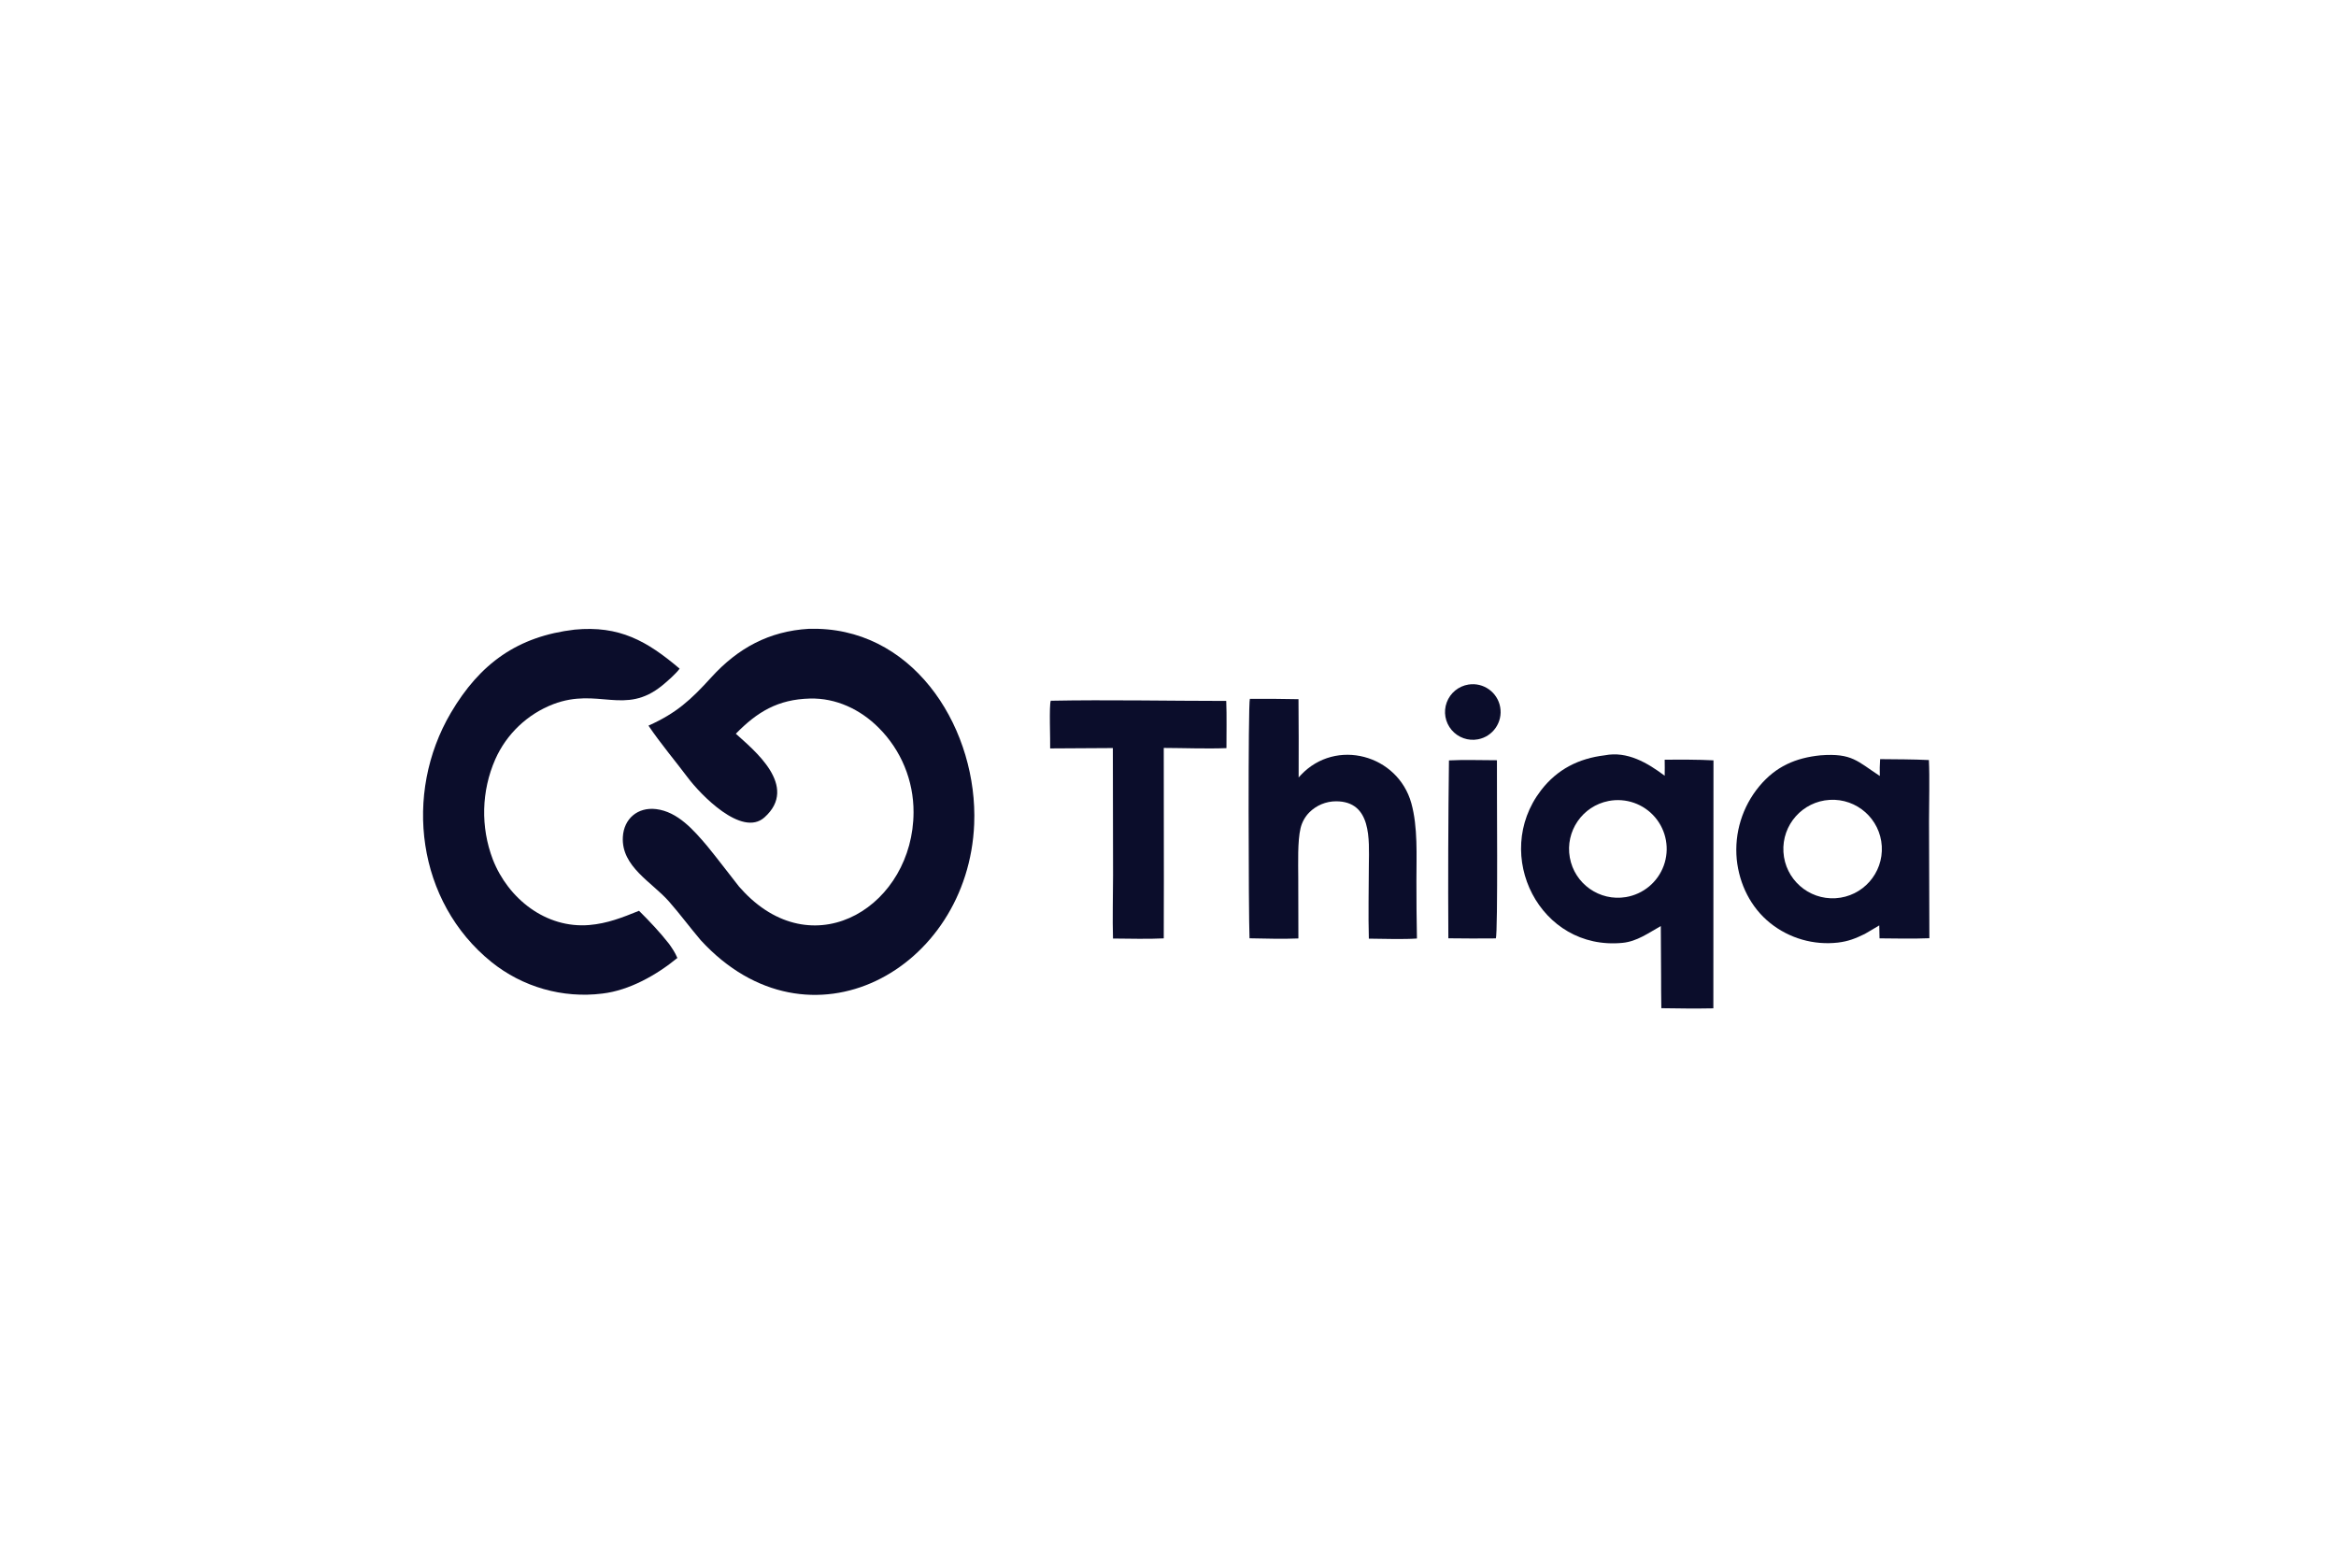
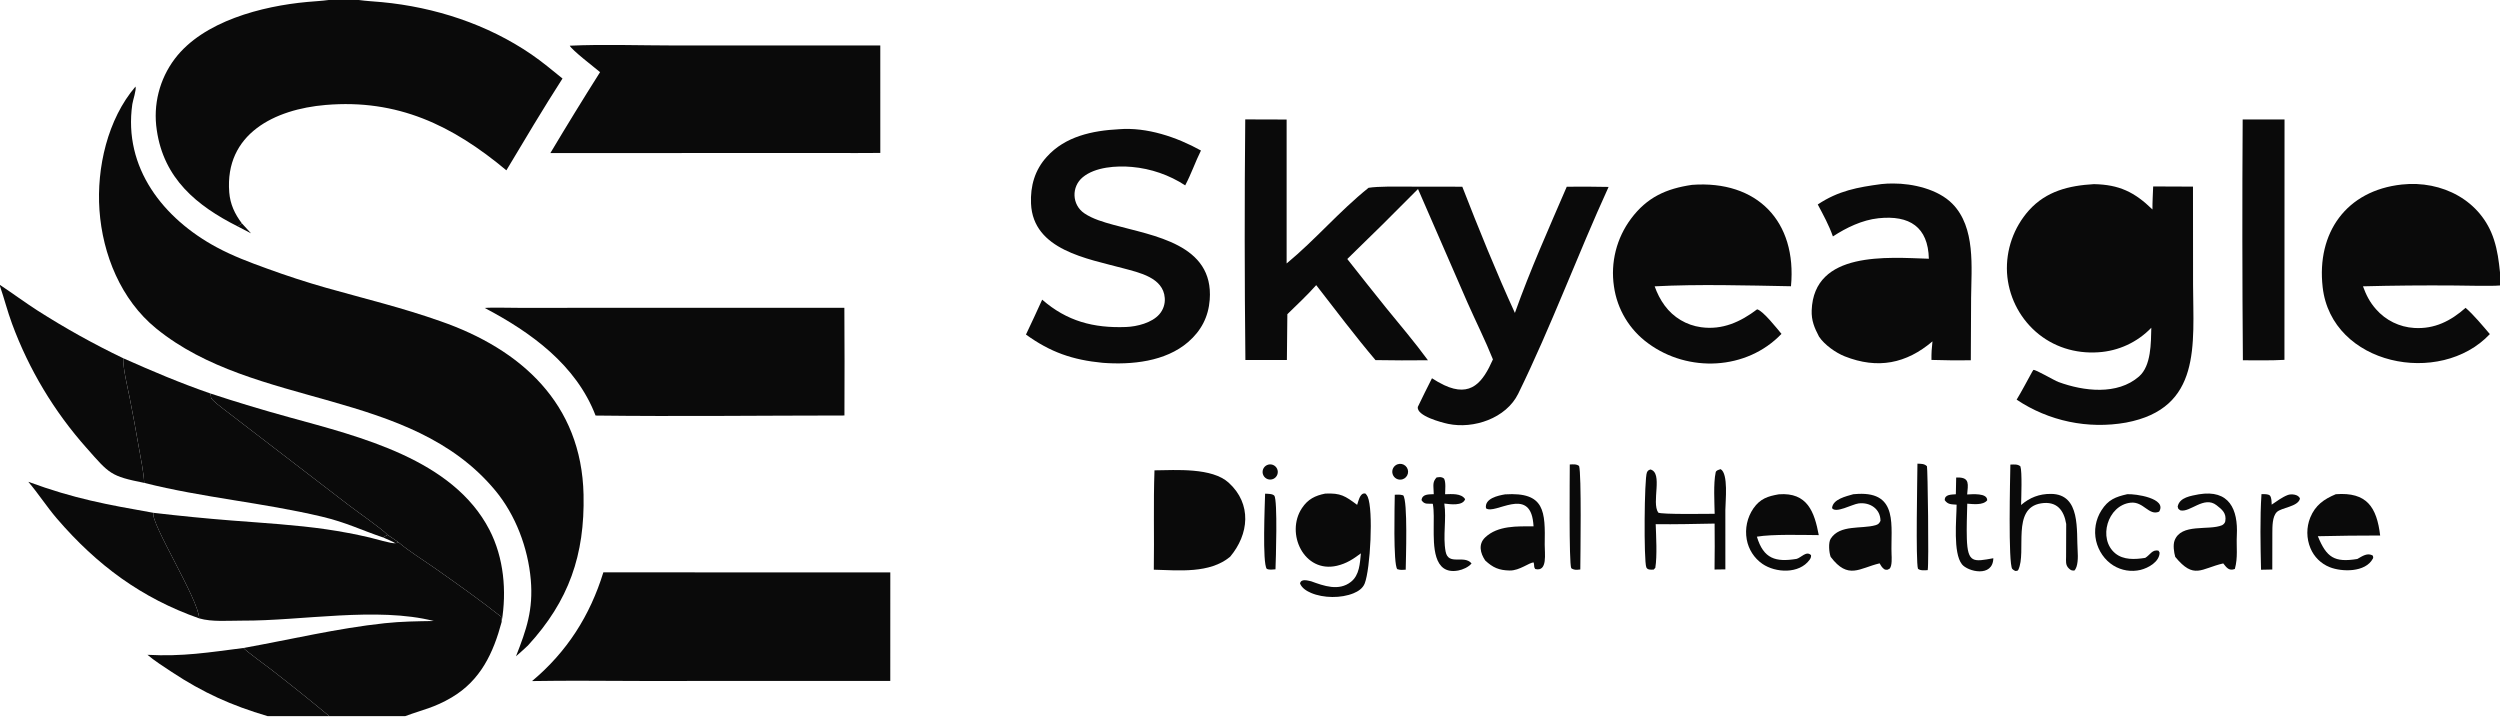
- <svg xmlns="http://www.w3.org/2000/svg" width="2528" height="1696" viewBox="0 0 2528 1696">
-   <path fill="#0B0D2B" d="M875.449 680.455C878.765 680.398 882.081 680.409 885.397 680.488C993.414 683.652 1058.24 792.261 1054.26 891.674C1047.95 1049.16 875.564 1145.09 758.344 1017.44C746.57 1003.58 736.044 989.304 724.006 975.58C705.547 954.533 672.238 937.878 674.043 905.717C675.161 885.814 690.292 873.164 710.06 875.564C733.574 878.418 750.757 898.424 765.253 915.429C776.96 929.771 788.226 944.767 799.699 959.303C801.603 961.518 803.579 963.672 805.622 965.76C883.416 1046.33 988.385 978.733 988.629 879.012C988.786 844.679 975.181 811.714 950.853 787.486C931.021 767.62 904.671 755.181 876.459 755.917C841.951 756.817 819.538 770.225 796.313 794.01C815.156 811.179 865.132 850.731 827.31 884.518C802.811 906.405 758.013 859.789 744.068 841.153C731.628 824.529 714.705 804.412 701.765 785.247C732.139 771.623 747.665 757.31 769.742 733.005C798.442 701.408 832.255 682.948 875.449 680.455Z" />
-   <path fill="#0B0D2B" d="M621.856 681.346C670.314 676.702 700.227 693.657 735.481 723.582C731.48 729.116 722.19 737.255 716.788 741.672C676.204 774.858 647.462 743.462 598.624 762.056C570.681 772.863 548.158 794.299 535.982 821.672C520.915 856.036 519.956 894.945 533.312 930.01C549.823 972.441 590.744 1004.96 637.712 1001C657.338 999.343 673.6 992.857 691.545 985.595C703.324 997.368 713.769 1008.31 724.058 1021.4C728.211 1027.4 730.136 1030.06 733.053 1036.64C710.518 1055.17 680.979 1071.79 651.87 1075.18C608.943 1080.58 565.39 1068.1 531.798 1041C451.179 975.947 436.287 859.045 487.953 771.322C519.478 717.795 560.362 688.588 621.856 681.346Z" />
-   <path fill="#0B0D2B" d="M1736.67 817.351C1761.06 812.55 1783.01 825.575 1801.51 839.478C1801.71 834.061 1801.53 827.64 1801.51 822.139C1817.77 821.96 1838.28 821.922 1854.31 822.796L1854.18 1091.16C1836.02 1091.54 1816.04 1091.31 1797.89 1091.01C1797.59 1079.41 1797.71 1067.11 1797.62 1055.45L1797.31 1002.14C1783.87 1009.63 1771.61 1018.76 1755.88 1020.3C1666.54 1029.07 1614.2 925.127 1667.52 855.423C1685.22 832.284 1708.7 820.697 1736.67 817.351ZM1759.54 970.769C1778.32 967.639 1793.97 954.644 1800.49 936.753C1807.01 918.863 1803.41 898.846 1791.05 884.359C1778.69 869.872 1759.49 863.157 1740.79 866.782C1712.41 872.284 1693.73 899.573 1698.85 928.023C1703.98 956.474 1731.02 975.521 1759.54 970.769Z" />
-   <path fill="#0B0D2B" d="M1970.27 817.358C2004.44 814.818 2009.97 823.839 2034.33 839.717C2034.18 832.976 2034.17 828.191 2034.67 821.49C2052.03 821.682 2070.14 821.626 2087.43 822.476C2088.38 841.894 2087.54 869.07 2087.57 888.986L2087.95 1015.29C2071.48 1015.98 2050.54 1015.61 2034.02 1015.43L2033.72 1001.41C2028.61 1004.55 2023.2 1007.63 2018 1010.69C2007.81 1015.62 2000.36 1018.63 1988.99 1020.01C1962.73 1023.02 1936.35 1015.42 1915.72 998.901C1894.61 982.007 1882.25 956.737 1879.5 930.049C1876.75 901.418 1885.55 872.874 1903.96 850.768C1921.68 829.427 1943.23 820.037 1970.27 817.358ZM1986.48 971.995C2015.84 970.201 2038.2 944.969 2036.45 915.61C2034.69 886.25 2009.5 863.856 1980.13 865.565C1950.71 867.278 1928.26 892.54 1930.02 921.96C1931.77 951.379 1957.07 973.793 1986.48 971.995Z" />
-   <path fill="#0B0D2B" d="M1352.59 756.226C1370.13 756.124 1387.68 756.251 1405.22 756.607C1405.45 784.853 1405.51 813.1 1405.38 841.347C1406.13 840.461 1406.92 839.595 1407.72 838.75C1445.78 798.335 1512.72 816.704 1527.32 869.168C1534.54 895.125 1532.82 926.033 1532.84 953.07C1532.8 973.914 1532.99 994.759 1533.4 1015.6C1519.8 1016.64 1495.8 1015.91 1481.36 1015.75C1480.63 990.025 1481.29 961.67 1481.37 935.75C1481.59 908.9 1484.76 867.067 1445.73 867.106C1434.94 867.155 1424.6 871.464 1416.96 879.095C1412.31 883.795 1409.03 889.68 1407.48 896.112C1404.07 910.115 1404.94 934.622 1404.96 949.669L1405.11 1015.53C1389.66 1016.23 1367.75 1015.7 1352.22 1015.37C1351.14 989.489 1350.57 761.345 1352.59 756.226Z" />
-   <path fill="#0B0D2B" d="M1137.12 758.288C1198.67 757.093 1265.1 758.486 1327.03 758.501C1327.66 774.061 1327.22 793.721 1327.26 809.575C1306.21 810.425 1280.89 809.446 1259.41 809.369L1259.53 952.245L1259.41 1015.45C1243.17 1016.32 1221.12 1015.73 1204.48 1015.62C1203.83 994.274 1204.52 968.759 1204.54 947.063L1204.32 809.496L1136.47 809.897C1136.76 800.814 1135.22 763.565 1137.12 758.288Z" />
-   <path fill="#0B0D2B" d="M1568.06 822.861C1583.21 822.012 1604.38 822.673 1619.98 822.69C1619.71 846.527 1621.24 1010.33 1618.75 1015.47C1601.63 1015.64 1584.51 1015.61 1567.39 1015.37C1567.02 951.2 1567.25 887.027 1568.06 822.861Z" />
-   <path fill="#0B0D2B" d="M1589.14 740.783C1605.36 738.199 1620.66 749.104 1623.5 765.281C1626.35 781.457 1615.69 796.925 1599.56 800.028C1588.89 802.08 1577.95 798.223 1570.93 789.936C1563.9 781.649 1561.89 770.221 1565.67 760.036C1569.44 749.851 1578.42 742.492 1589.14 740.783Z" />
+ <svg xmlns="http://www.w3.org/2000/svg" version="1.1" style="display: block;" viewBox="0 0 3142 900" width="3142" height="900" preserveAspectRatio="xMidYMid meet">
+   <path transform="translate(0,0)" fill="#0A0A0A" d="M 192.791 644.499 C 225.719 648.381 258.718 651.626 291.772 654.23 C 330.602 657.261 371.631 659.642 410.071 665.232 C 428.387 667.898 446.582 671.335 464.607 675.536 C 471.029 677.055 492.07 683.42 497.032 682.731 L 500.822 681.565 C 514.037 692.844 532.304 704.038 547.424 714.694 C 574.874 734.04 603.225 754.109 629.654 774.959 C 629.684 774.983 630.377 780.312 630.43 780.944 L 630.481 781.6 C 620.008 820.702 604.079 855.002 567.715 876.512 C 545.646 889.566 531.336 891.845 509.376 900 L 413.833 900 C 389.683 879.949 365.192 860.314 340.368 841.103 C 334.453 836.528 309.564 818.534 306.008 814.379 C 365.063 803.792 423.688 789.661 483.427 783.268 C 504.362 781.027 524.287 780.795 545.276 780.482 C 473.863 762.31 378.237 780.411 304.755 780.006 C 287.496 779.911 266.54 781.929 250.265 777.156 C 250.15 754.233 188.796 657.085 192.791 644.499 z" />
+   <path transform="translate(0,0)" fill="#0A0A0A" d="M 154.897 450.242 C 192.971 467.146 225.15 480.868 264.623 494.601 C 264.834 496.167 265.096 498.103 265.407 500.409 C 268.568 504.728 276.867 510.968 280.947 514.073 L 437.837 634.519 C 448.19 642.574 480.8 665.22 487.135 672.22 C 485.249 673.247 483.348 674.112 481.83 675.6 C 453.468 666.051 435.695 656.721 404.295 649.267 C 330.178 631.671 254.947 625.488 181.253 606.877 C 180.527 593.353 176.722 574.754 174.258 561.005 C 170.702 540.316 166.889 519.672 162.82 499.078 C 160.171 486.032 154.482 462.594 154.897 450.242 z" />
+   <path transform="translate(0,0)" fill="#0A0A0A" d="M 0 358.112 C 15.892 368.686 30.936 379.821 47.033 390.211 C 81.742 412.383 117.763 432.43 154.897 450.242 C 154.482 462.594 160.171 486.032 162.82 499.078 C 166.889 519.672 170.702 540.316 174.258 561.005 C 176.722 574.754 180.527 593.353 181.253 606.877 C 138.861 598.427 137.558 595.61 108.778 562.989 C 68.08 517.252 36.315 464.292 15.128 406.852 C 9.274 391.023 5.412 375.406 0 359.711 L 0 358.112 z" />
+   <path transform="translate(0,0)" fill="#0A0A0A" d="M 35.558 605.519 C 93.987 626.98 133.721 634.008 192.791 644.499 C 188.796 657.085 250.15 754.233 250.265 777.156 C 177.711 751.637 121.853 710.24 71.631 651.887 C 58.769 636.943 48.368 620.482 35.558 605.519 z" />
+   <path transform="translate(0,0)" fill="#0A0A0A" d="M 185.347 822.963 C 229.327 825.391 262.463 819.959 306.008 814.379 C 309.564 818.534 334.453 836.528 340.368 841.103 C 365.192 860.314 389.683 879.949 413.833 900 L 336.219 900 C 290.922 886.62 255.28 870.636 215.63 844.384 C 206.358 838.245 193.648 830.158 185.347 822.963 z" />
+   <path transform="translate(0,0)" fill="#0A0A0A" d="M 487.135 672.22 C 491.735 675.288 496.349 678.314 500.822 681.565 L 497.032 682.731 C 493.439 680.557 485.93 677.425 481.83 675.6 C 483.348 674.112 485.249 673.247 487.135 672.22 z" />
+   <path transform="translate(0,0)" fill="#0A0A0A" d="M 413.071 0 L 450.891 0 C 460.479 1.359 470.255 1.77 479.919 2.686 C 546.473 8.996 612.549 30.484 667.911 68.393 C 681.615 77.776 694.07 88.279 706.953 98.68 C 683.407 135.3 658.711 176.701 636.416 214.059 C 568.511 157.369 499.62 124.269 409.201 131.915 C 345.307 137.318 282.315 168.142 288.115 241.747 C 289.31 256.717 295.022 268.861 303.983 280.72 C 302.317 281.971 300.497 283.406 298.812 284.588 C 247.056 258.532 205.778 224.352 197.033 163.427 C 192.223 131.742 200.392 99.456 219.693 73.871 C 255.552 26.521 329.489 7.677 385.978 2.466 C 395.016 1.632 404.062 1.241 413.071 0 z" />
+   <path transform="translate(0,0)" fill="#0A0A0A" d="M 3129.24 419.9 C 3066.62 486.427 2930.26 459.02 2919.12 360.923 C 2911.33 292.462 2948.89 239.445 3018.64 231.902 C 3068.8 226.478 3118.55 251.662 3134.45 301.315 C 3138.95 315.42 3140.43 327.659 3142 342.252 L 3142 358.777 C 3129.78 359.845 3098.56 358.844 3085.17 358.822 C 3046.7 358.505 3008.23 358.846 2969.77 359.844 C 2973.87 370.895 2978.19 379.576 2986.08 388.543 C 2998.29 402.56 3015.62 411.078 3034.17 412.178 C 3059.77 413.771 3080.12 403.369 3098.76 386.884 C 3109.05 395.786 3120.29 409.478 3129.24 419.9 z" />
+   <path transform="translate(0,0)" fill="#0A0A0A" d="M 264.623 494.601 C 297.562 505.428 330.765 515.436 364.201 524.616 C 452.393 549 569.238 577.103 615.139 665.916 C 633.301 701.056 636.957 742.954 630.481 781.6 L 630.43 780.944 C 630.377 780.312 629.684 774.983 629.654 774.959 C 603.225 754.109 574.874 734.04 547.424 714.694 C 532.304 704.038 514.037 692.844 500.822 681.565 C 496.349 678.314 491.735 675.288 487.135 672.22 C 480.8 665.22 448.19 642.574 437.837 634.519 L 280.947 514.073 C 276.867 510.968 268.568 504.728 265.407 500.409 C 265.096 498.103 264.834 496.167 264.623 494.601 z" />
+   <path transform="translate(0,0)" fill="#0A0A0A" d="M 303.983 280.72 L 315.51 293.285 L 298.812 284.588 C 300.497 283.406 302.317 281.971 303.983 280.72 z" />
+   <path transform="translate(0,0)" fill="#0A0A0A" d="M 170.322 108.766 C 171.569 113.156 167.034 125.834 166.293 130.983 C 154.805 210.882 205.304 274.786 272.341 310.808 C 292.745 321.772 313.63 329.625 335.531 337.531 C 360.179 346.549 385.148 354.661 410.39 361.851 C 459.153 375.583 505.702 386.799 553.373 403.635 C 654.846 438.832 730.958 507.241 733.409 621.694 C 735.027 697.287 715.087 755.164 663.49 811.288 C 658.863 815.806 653.371 820.492 648.494 824.829 C 661.723 791.124 670.306 766.236 667.088 728.61 C 663.597 688.59 648.053 647.197 622.292 616.237 C 515.25 487.589 320.586 514.208 196.104 412.671 C 152.071 376.755 128.895 319.847 124.995 263.98 C 121.299 211.031 135.19 149.746 170.322 108.766 z" />
+   <path transform="translate(0,0)" fill="#0A0A0A" d="M 1565.02 150.067 L 1617.03 150.221 L 1617.03 331.117 C 1653.56 300.965 1682.54 266.127 1719.98 236.034 C 1732.51 234.08 1754.4 234.536 1767.48 234.551 L 1837.82 234.658 C 1857.96 286.403 1880.81 342.923 1903.92 393.301 C 1923.07 339.422 1946.48 287.19 1969.1 234.674 C 1986.63 234.475 2004.15 234.56 2021.67 234.927 C 1982.63 320.39 1949.4 410.498 1908.11 494.769 C 1892.91 525.788 1851.95 539.452 1820 532.727 C 1811.97 531.035 1779.81 522.658 1781.95 511.311 C 1787.73 499.27 1793.65 487.297 1799.71 475.394 C 1804.63 478.636 1809.77 481.538 1815.09 484.079 C 1848.96 499.928 1863.82 480.012 1876.32 451.687 C 1866.96 428.224 1854.67 403.711 1844.38 380.418 L 1782.15 237.531 C 1752.86 267.197 1723.23 296.527 1693.26 325.515 C 1709.51 345.917 1725.64 366.739 1742.07 386.929 C 1760.12 409.116 1777.69 429.646 1794.63 452.76 C 1772.67 453.028 1750.7 452.967 1728.73 452.577 C 1703.41 422.684 1678.32 389.428 1654.21 358.349 C 1643.44 370.545 1629.73 383.382 1617.95 394.869 L 1617.36 452.461 L 1565.21 452.461 C 1564.13 351.666 1564.07 250.863 1565.02 150.067 z" />
+   <path transform="translate(0,0)" fill="#0A0A0A" d="M 758.28 719.335 L 1118.94 719.381 L 1118.9 855.789 L 1031.25 855.819 L 805.678 855.844 C 759.885 855.796 714.482 855.148 668.682 855.969 C 712.609 819.21 741.55 773.728 758.28 719.335 z" />
+   <path transform="translate(0,0)" fill="#0A0A0A" d="M 2631.69 231.423 C 2663.35 232.053 2682.62 241.314 2705.21 263.264 C 2705.12 254.132 2705.76 243.554 2706.1 234.329 L 2756.14 234.538 L 2756.24 357.99 C 2756.47 433.029 2767.21 513.209 2672 531.112 C 2624.17 539.622 2574.9 529.295 2534.52 502.294 C 2541.11 491.355 2547.66 478.864 2553.86 467.581 L 2555.52 464.909 C 2558.11 464.099 2581.6 478.089 2587.12 480.12 C 2618.58 491.681 2661.08 496.991 2688.36 473.129 C 2703.75 459.665 2703.28 431.051 2703.77 411.921 C 2686.23 430.188 2662.46 441.192 2637.18 442.747 C 2608.26 444.698 2580.3 436.034 2558.45 416.805 C 2537.08 397.888 2524.11 371.246 2522.41 342.757 C 2520.91 314.019 2530.81 285.85 2549.97 264.377 C 2571.7 240.172 2600.38 233.195 2631.69 231.423 z" />
+   <path transform="translate(0,0)" fill="#0A0A0A" d="M 716.097 57.441 C 755.263 55.476 808.003 57.157 848.291 57.16 L 1106.35 57.154 L 1106.37 192.207 C 1086 192.365 1065.62 192.393 1045.25 192.29 L 691.704 192.37 C 712.076 158.194 732.902 124.291 754.175 90.668 C 747.469 85.014 718.521 62.807 716.097 57.441 z" />
+   <path transform="translate(0,0)" fill="#0A0A0A" d="M 609.177 387.05 C 615.08 386.276 643.084 386.887 650.852 386.888 L 744.032 386.885 L 1061.2 386.824 C 1061.47 431.948 1061.5 477.072 1061.29 522.196 C 957.758 522.247 851.814 523.545 748.511 522.269 C 724.108 458.603 667.244 417.533 609.177 387.05 z" />
+   <path transform="translate(0,0)" fill="#0A0A0A" d="M 2126.56 232.327 C 2208.39 226.272 2258.63 278.225 2250.9 359.764 C 2195.83 358.75 2134.07 356.97 2079.57 359.868 C 2082.6 368.361 2086.78 376.777 2092.17 384.013 C 2103.08 398.925 2119.58 408.756 2137.88 411.245 C 2164.79 414.982 2187.48 404.578 2208.36 388.751 C 2215.86 390.576 2233.62 413.215 2238.96 419.608 C 2195.15 465.428 2121.7 468.552 2071.5 431.571 C 2047.98 414.549 2032.42 388.673 2028.41 359.919 C 2023.95 329.839 2031.68 299.222 2049.88 274.861 C 2070.02 247.892 2094.11 237.071 2126.56 232.327 z" />
+   <path transform="translate(0,0)" fill="#0A0A0A" d="M 1406.17 162.425 C 1441.39 159.531 1478.99 172.333 1509.37 189.174 C 1502.21 203.52 1497.38 218.139 1489.57 232.965 C 1469.48 219.874 1446.49 211.921 1422.61 209.806 C 1403.27 208.104 1376.57 209.717 1360.83 222.721 C 1346.32 234.708 1347.03 257.345 1362.77 268.075 C 1373.3 275.228 1386.86 279.114 1399.06 282.482 C 1450.05 296.573 1525.61 306.765 1520.38 376.653 C 1518.76 398.292 1509.61 415.756 1493.19 429.932 C 1464.63 454.576 1422.08 458.739 1385.75 455.983 C 1347.95 452.333 1320.13 442.659 1289.43 420.471 C 1296.36 405.92 1303.16 391.3 1309.81 376.615 C 1340.81 403.649 1374.33 412.561 1415.35 410.97 C 1429.06 410.439 1447.68 405.744 1457.06 394.992 C 1461.99 389.367 1464.45 381.996 1463.88 374.54 C 1462.06 348.795 1431.54 342.567 1411.54 337.148 C 1366.82 325.036 1298.35 314.386 1295.79 255.922 C 1294.82 233.826 1300.54 213.603 1315.63 197.065 C 1338.79 171.336 1373.03 164.161 1406.17 162.425 z" />
+   <path transform="translate(0,0)" fill="#0A0A0A" d="M 2364.58 231.338 C 2369.45 230.824 2374.35 230.585 2379.25 230.622 C 2404.11 230.595 2435.7 237.782 2453.71 256.044 C 2483.14 285.888 2477.63 335.866 2477.28 374.503 L 2476.91 452.812 C 2460.42 453.025 2443.94 452.869 2427.46 452.346 C 2427.36 443.367 2427.75 438.004 2428.72 429.041 C 2395.87 456.991 2359.96 464.256 2318.52 447.878 C 2307.09 443.36 2293.07 433.421 2286.17 423.107 C 2280.36 412.032 2276.47 402.857 2276.93 390.079 C 2279.62 315.006 2372.29 323.552 2424.19 325.185 C 2423.23 285.202 2399.93 270.179 2360.82 274.299 C 2340.5 276.441 2320.6 286.039 2303.59 297.148 C 2298.5 282.721 2291.71 270.435 2284.56 256.981 C 2310.56 239.668 2334.65 235.329 2364.58 231.338 z" />
+   <path transform="translate(0,0)" fill="#0A0A0A" d="M 2818.59 150.127 L 2871.2 150.127 L 2871.09 452.263 C 2853.85 453.197 2836.15 452.878 2818.86 452.795 C 2818.06 351.908 2817.97 251.016 2818.59 150.127 z" />
+   <path transform="translate(0,0)" fill="#0A0A0A" d="M 1450.95 591.118 C 1478.37 590.805 1523.24 587.576 1544.22 606.665 C 1573.63 633.428 1569.75 671.545 1545.97 699.771 C 1520.29 721.028 1481.7 716.832 1450.1 715.991 C 1450.79 674.115 1449.47 633.2 1450.95 591.118 z" />
+   <path transform="translate(0,0)" fill="#0A0A0A" d="M 1665.57 620.344 C 1685.2 619.513 1690.44 623.265 1705.66 634.499 C 1706.19 632.726 1706.74 630.96 1707.31 629.2 C 1708.56 625.295 1711.23 618.682 1716.24 620.39 C 1717.28 621.613 1718.28 622.898 1718.93 624.381 C 1726.21 640.89 1722.26 715.312 1715.16 733.309 C 1712.74 739.443 1707.08 743.154 1701.19 745.588 C 1685.53 752.059 1663.31 751.828 1647.73 745.191 C 1642.16 742.82 1636.22 739.159 1633.88 733.331 C 1635.12 727.027 1643.16 729.549 1647.83 730.552 C 1663.72 736.341 1682.64 743.318 1697.88 731.262 C 1708.66 722.739 1709.1 708.033 1710.37 695.445 C 1700.56 702.736 1692.3 708.235 1680.27 711.05 C 1638.83 720.744 1615.29 670.223 1636.28 638.622 C 1643.74 627.384 1652.77 622.912 1665.57 620.344 z" />
+   <path transform="translate(0,0)" fill="#0A0A0A" d="M 2935.66 621.118 C 2974.68 618.217 2987.07 637.332 2991.39 673.027 C 2965.28 673.015 2939.17 673.315 2913.07 673.927 C 2924 700.691 2933.89 707.226 2962.7 702.521 C 2968.81 699.099 2975.59 694.064 2982.25 698.431 C 2982.5 699.845 2982.95 700.711 2982.29 701.953 C 2972.83 719.821 2942.95 718.772 2928.14 712.874 C 2917.09 708.557 2908.29 699.915 2903.77 688.951 C 2898.65 676.654 2898.55 662.837 2903.52 650.474 C 2909.92 634.906 2920.78 627.308 2935.66 621.118 z" />
+   <path transform="translate(0,0)" fill="#0A0A0A" d="M 2235.6 621.254 C 2271.66 618.466 2280.4 643.547 2285.82 672.536 C 2264.72 672.384 2227.41 671.211 2208.05 674.491 C 2216.43 702.492 2231.75 706.686 2257.98 702.402 C 2263.52 700.959 2270.4 691.783 2276.12 697.756 C 2276.33 700.011 2275.59 701.798 2274.28 703.59 C 2261.15 721.591 2231.61 720.085 2214.99 708.669 C 2204.6 701.459 2197.5 690.403 2195.29 677.948 C 2192.86 664.361 2195.87 650.365 2203.66 638.977 C 2212.28 626.653 2221.81 623.659 2235.6 621.254 z" />
+   <path transform="translate(0,0)" fill="#0A0A0A" d="M 1891.59 621.316 C 1941.85 618.082 1942.11 642.726 1941.39 684.619 C 1941.21 694.96 1945.43 719.159 1929.47 715.137 C 1927.36 712.257 1928.64 711.236 1927.55 706.926 C 1922.2 706.671 1909.85 717.282 1897.36 717.018 C 1883.88 716.733 1876.31 713.426 1866.62 704.423 C 1860.41 695.284 1857.66 683.879 1866.58 675.407 C 1882.49 660.301 1907.05 661.489 1927.38 661.51 C 1927.27 660.01 1927.13 658.511 1926.98 657.014 C 1922.23 610.723 1878.31 647.542 1867.6 638.787 C 1865.51 626.429 1882.92 622.774 1891.59 621.316 z" />
+   <path transform="translate(0,0)" fill="#0A0A0A" d="M 2763.54 621.239 C 2801.73 614.942 2812.92 640.13 2811.25 672.723 C 2810.49 687.447 2812.85 700.174 2808.77 715.083 C 2801.36 717.834 2798.52 713.532 2794.17 708.092 C 2766 714.572 2757.58 728.677 2733.85 699.908 C 2732.15 693.978 2730.95 685.017 2732.94 679.528 C 2741.07 657.199 2775.98 667.192 2792.7 660.095 C 2794.53 659.14 2796.38 657.223 2796.74 655.135 C 2798.49 644.83 2792.55 640.279 2785.71 634.943 C 2770.05 622.727 2752.49 644.466 2740.27 641.417 C 2737.17 639.049 2737.92 640.283 2736.9 636.615 C 2739.28 624.839 2753.81 623.218 2763.54 621.239 z" />
+   <path transform="translate(0,0)" fill="#0A0A0A" d="M 2329.23 621.14 C 2331.18 620.972 2333.14 620.837 2335.1 620.735 C 2386.51 618.168 2376.02 662.187 2377.3 696.279 C 2377.48 700.823 2378.13 711.278 2374.92 714.648 C 2371.38 716.458 2372.84 716.268 2368.92 715.843 C 2365.44 713.781 2364.38 711.449 2362.31 708.012 C 2336.89 714.003 2322.85 729.008 2300.79 699.886 C 2298.74 694.476 2297.68 682.012 2300.79 677.106 C 2312.27 658.989 2339.34 665.121 2357.1 660.092 C 2360.75 659.058 2361.85 657.698 2363.4 654.583 C 2363.39 639.705 2350.36 630.871 2335.86 632.706 C 2327.84 633.721 2306.99 645.647 2302.53 638.573 C 2303.43 627.358 2320.1 623.811 2329.23 621.14 z" />
+   <path transform="translate(0,0)" fill="#0A0A0A" d="M 2162.5 589.634 C 2172.41 595.277 2168.49 629.768 2168.42 640.976 L 2168.44 715.592 L 2154.83 715.781 C 2155.11 696.534 2155.14 677.283 2154.92 658.035 C 2130.04 658.469 2105.79 659.124 2080.89 658.767 C 2081.36 673.125 2082.87 698.777 2080.4 713.627 C 2079.58 714.519 2078.88 715.276 2078.3 715.896 C 2076.36 715.899 2073.78 716.128 2071.94 715.53 C 2070.54 715.073 2069.61 714.266 2069.06 712.909 C 2065.83 704.845 2066.51 601.012 2069.85 593.762 C 2070.95 591.367 2071.9 590.847 2074.3 590.024 C 2090.41 594.438 2075.3 631.232 2084.06 644.209 C 2087.51 646.757 2145.98 645.746 2154.99 645.73 C 2154.76 631.663 2153.28 607.595 2156.25 593.708 C 2156.81 591.04 2160.02 590.503 2162.5 589.634 z" />
+   <path transform="translate(0,0)" fill="#0A0A0A" d="M 2526.64 583.894 C 2531.23 583.773 2535.76 583.143 2539.22 586.084 C 2541.6 592.864 2540.27 625.529 2540.12 634.663 C 2550.91 625.337 2563.11 620.568 2577.75 620.731 C 2615.47 621.032 2609.43 667.206 2611.22 692.956 C 2611.66 699.262 2611.83 712.746 2606.97 717.103 C 2603.58 717.029 2602.79 716.844 2600.24 714.504 C 2595.65 710.293 2596.63 705.062 2596.66 699.589 C 2596.71 685.892 2596.76 672.231 2596.81 658.551 C 2593.94 640.988 2584.85 629.528 2565.28 632.597 C 2527.53 638.521 2547.44 693.375 2536.6 716.151 C 2535.85 717.726 2534.28 717.487 2532.79 717.582 C 2531.5 716.878 2530.09 716.188 2529.09 715.098 C 2523.69 709.206 2526.36 599.498 2526.64 583.894 z" />
+   <path transform="translate(0,0)" fill="#0A0A0A" d="M 2673.46 621.122 C 2683.54 620.46 2724 626.198 2713.58 643.049 C 2700.71 648.67 2694.05 629.943 2677.73 631.776 C 2648.66 635.041 2636.36 677.291 2658.48 695.464 C 2668.74 703.892 2682.98 703.225 2696.11 701.143 C 2702.28 697.512 2704.98 690.083 2712.88 692.164 L 2714.18 694.524 C 2714.06 705.987 2700.15 713.805 2690.24 716.254 C 2678.61 719.01 2666.35 717.037 2656.17 710.767 C 2645.07 703.918 2637.33 692.403 2634.39 679.767 C 2631.42 666.622 2633.82 652.833 2641.05 641.462 C 2649.58 627.928 2658.92 624.432 2673.46 621.122 z" />
+   <path transform="translate(0,0)" fill="#0A0A0A" d="M 1805.52 600.05 C 1809.91 599.524 1811.65 599.071 1814.88 601.438 C 1817.37 606.277 1816.29 615.185 1816.18 621.153 C 1824.29 620.994 1836.57 619.72 1841.37 627.359 C 1838.36 636.142 1822.55 633.752 1815.22 632.878 C 1818.14 652.366 1813.2 673.774 1816.83 693.114 C 1820.27 711.437 1840.05 696.742 1849.44 708.154 C 1845.64 712.772 1838.46 715.952 1832.66 717.03 C 1800.61 722.982 1801.9 684.35 1801.87 663.368 C 1801.85 654.198 1802.43 642.699 1800.84 633.651 L 1800.75 633.146 C 1794.57 632.758 1790.25 634.473 1786.57 628.575 C 1787.52 620.663 1795.66 621.44 1801.94 621.074 C 1801.87 619.662 1801.8 618.249 1801.75 616.836 C 1801.47 609.362 1800.49 605.47 1805.52 600.05 z" />
+   <path transform="translate(0,0)" fill="#0A0A0A" d="M 2458.52 600.16 C 2459.28 600.133 2460.03 600.119 2460.78 600.117 C 2476.06 600.099 2473.27 609.403 2472.33 621.432 C 2478.52 621.217 2497.78 619.223 2497.5 628.791 C 2492.24 635.272 2479.82 633.52 2472.45 633.028 C 2472.13 647.638 2471.47 662.443 2471.93 677.033 C 2472.91 708.126 2480.53 706.045 2505.21 701.596 C 2504.7 726.066 2473.15 718.481 2465.78 709.215 C 2454.39 694.899 2458.93 652.981 2459.08 634.262 C 2452.63 633.72 2448.27 634.369 2444.19 628.685 C 2443.81 621.259 2452.52 621.661 2458.11 621.174 L 2458.52 600.16 z" />
+   <path transform="translate(0,0)" fill="#0A0A0A" d="M 2842.22 621.067 C 2845.89 621.081 2850.13 620.613 2852.87 622.836 C 2855.07 625.803 2854.84 630.407 2855.05 634.226 C 2861.09 630.125 2868.54 624.65 2875.36 622.09 C 2879.64 620.479 2889.05 621.244 2890.59 626.756 C 2888.15 636.869 2867.37 637.873 2861.58 643.488 C 2855.68 649.223 2855.97 662.029 2855.88 669.75 L 2855.82 715.759 L 2841.67 716.05 C 2840.99 686.113 2840.25 650.569 2842.22 621.067 z" />
+   <path transform="translate(0,0)" fill="#0A0A0A" d="M 2409.84 582.733 C 2414.32 582.925 2418.66 582.683 2421.8 586.006 C 2422.73 588.287 2424.36 707.547 2422.75 716.531 C 2418.96 716.795 2413.5 717.361 2410.52 714.851 C 2407.53 706.313 2409.76 598.319 2409.84 582.733 z" />
+   <path transform="translate(0,0)" fill="#0A0A0A" d="M 1972.89 583.753 C 1976.99 583.583 1981.44 583.045 1984.6 585.673 C 1987.75 595.527 1986.26 698.05 1986.13 715.659 C 1985.63 715.744 1985.13 715.817 1984.63 715.878 C 1980.97 716.347 1977.67 716.343 1974.72 714.065 C 1971.73 707.53 1972.91 598.351 1972.89 583.753 z" />
+   <path transform="translate(0,0)" fill="#0A0A0A" d="M 1589.98 620.465 C 1593.09 620.619 1599.4 620.424 1601.54 622.987 C 1605.89 628.225 1603.47 704.757 1603.03 715.528 C 1599.44 715.767 1595.1 716.502 1592.04 714.87 C 1586.44 707.929 1589.65 634.043 1589.98 620.465 z" />
+   <path transform="translate(0,0)" fill="#0A0A0A" d="M 1752.95 621.769 C 1757.22 621.619 1759.38 621.362 1763.5 622.523 C 1769.5 628.975 1766.85 703.725 1766.7 715.988 C 1762.62 716.234 1760.07 716.616 1756.13 715.336 C 1750.77 709.644 1752.85 632.92 1752.95 621.769 z" />
+   <path transform="translate(0,0)" fill="#0A0A0A" d="M 1756.56 583.479 C 1759.98 582.325 1763.75 583.11 1766.42 585.531 C 1769.09 587.953 1770.24 591.631 1769.43 595.142 C 1768.61 598.654 1765.96 601.449 1762.5 602.447 C 1757.31 603.942 1751.87 601.018 1750.26 595.863 C 1748.65 590.708 1751.45 585.208 1756.56 583.479 z" />
+   <path transform="translate(0,0)" fill="#0A0A0A" d="M 1592.32 584.533 C 1597.08 582.297 1602.76 584.337 1605.01 589.095 C 1607.26 593.853 1605.24 599.535 1600.49 601.8 C 1595.72 604.076 1590 602.042 1587.74 597.264 C 1585.48 592.485 1587.53 586.779 1592.32 584.533 z" />
</svg>
